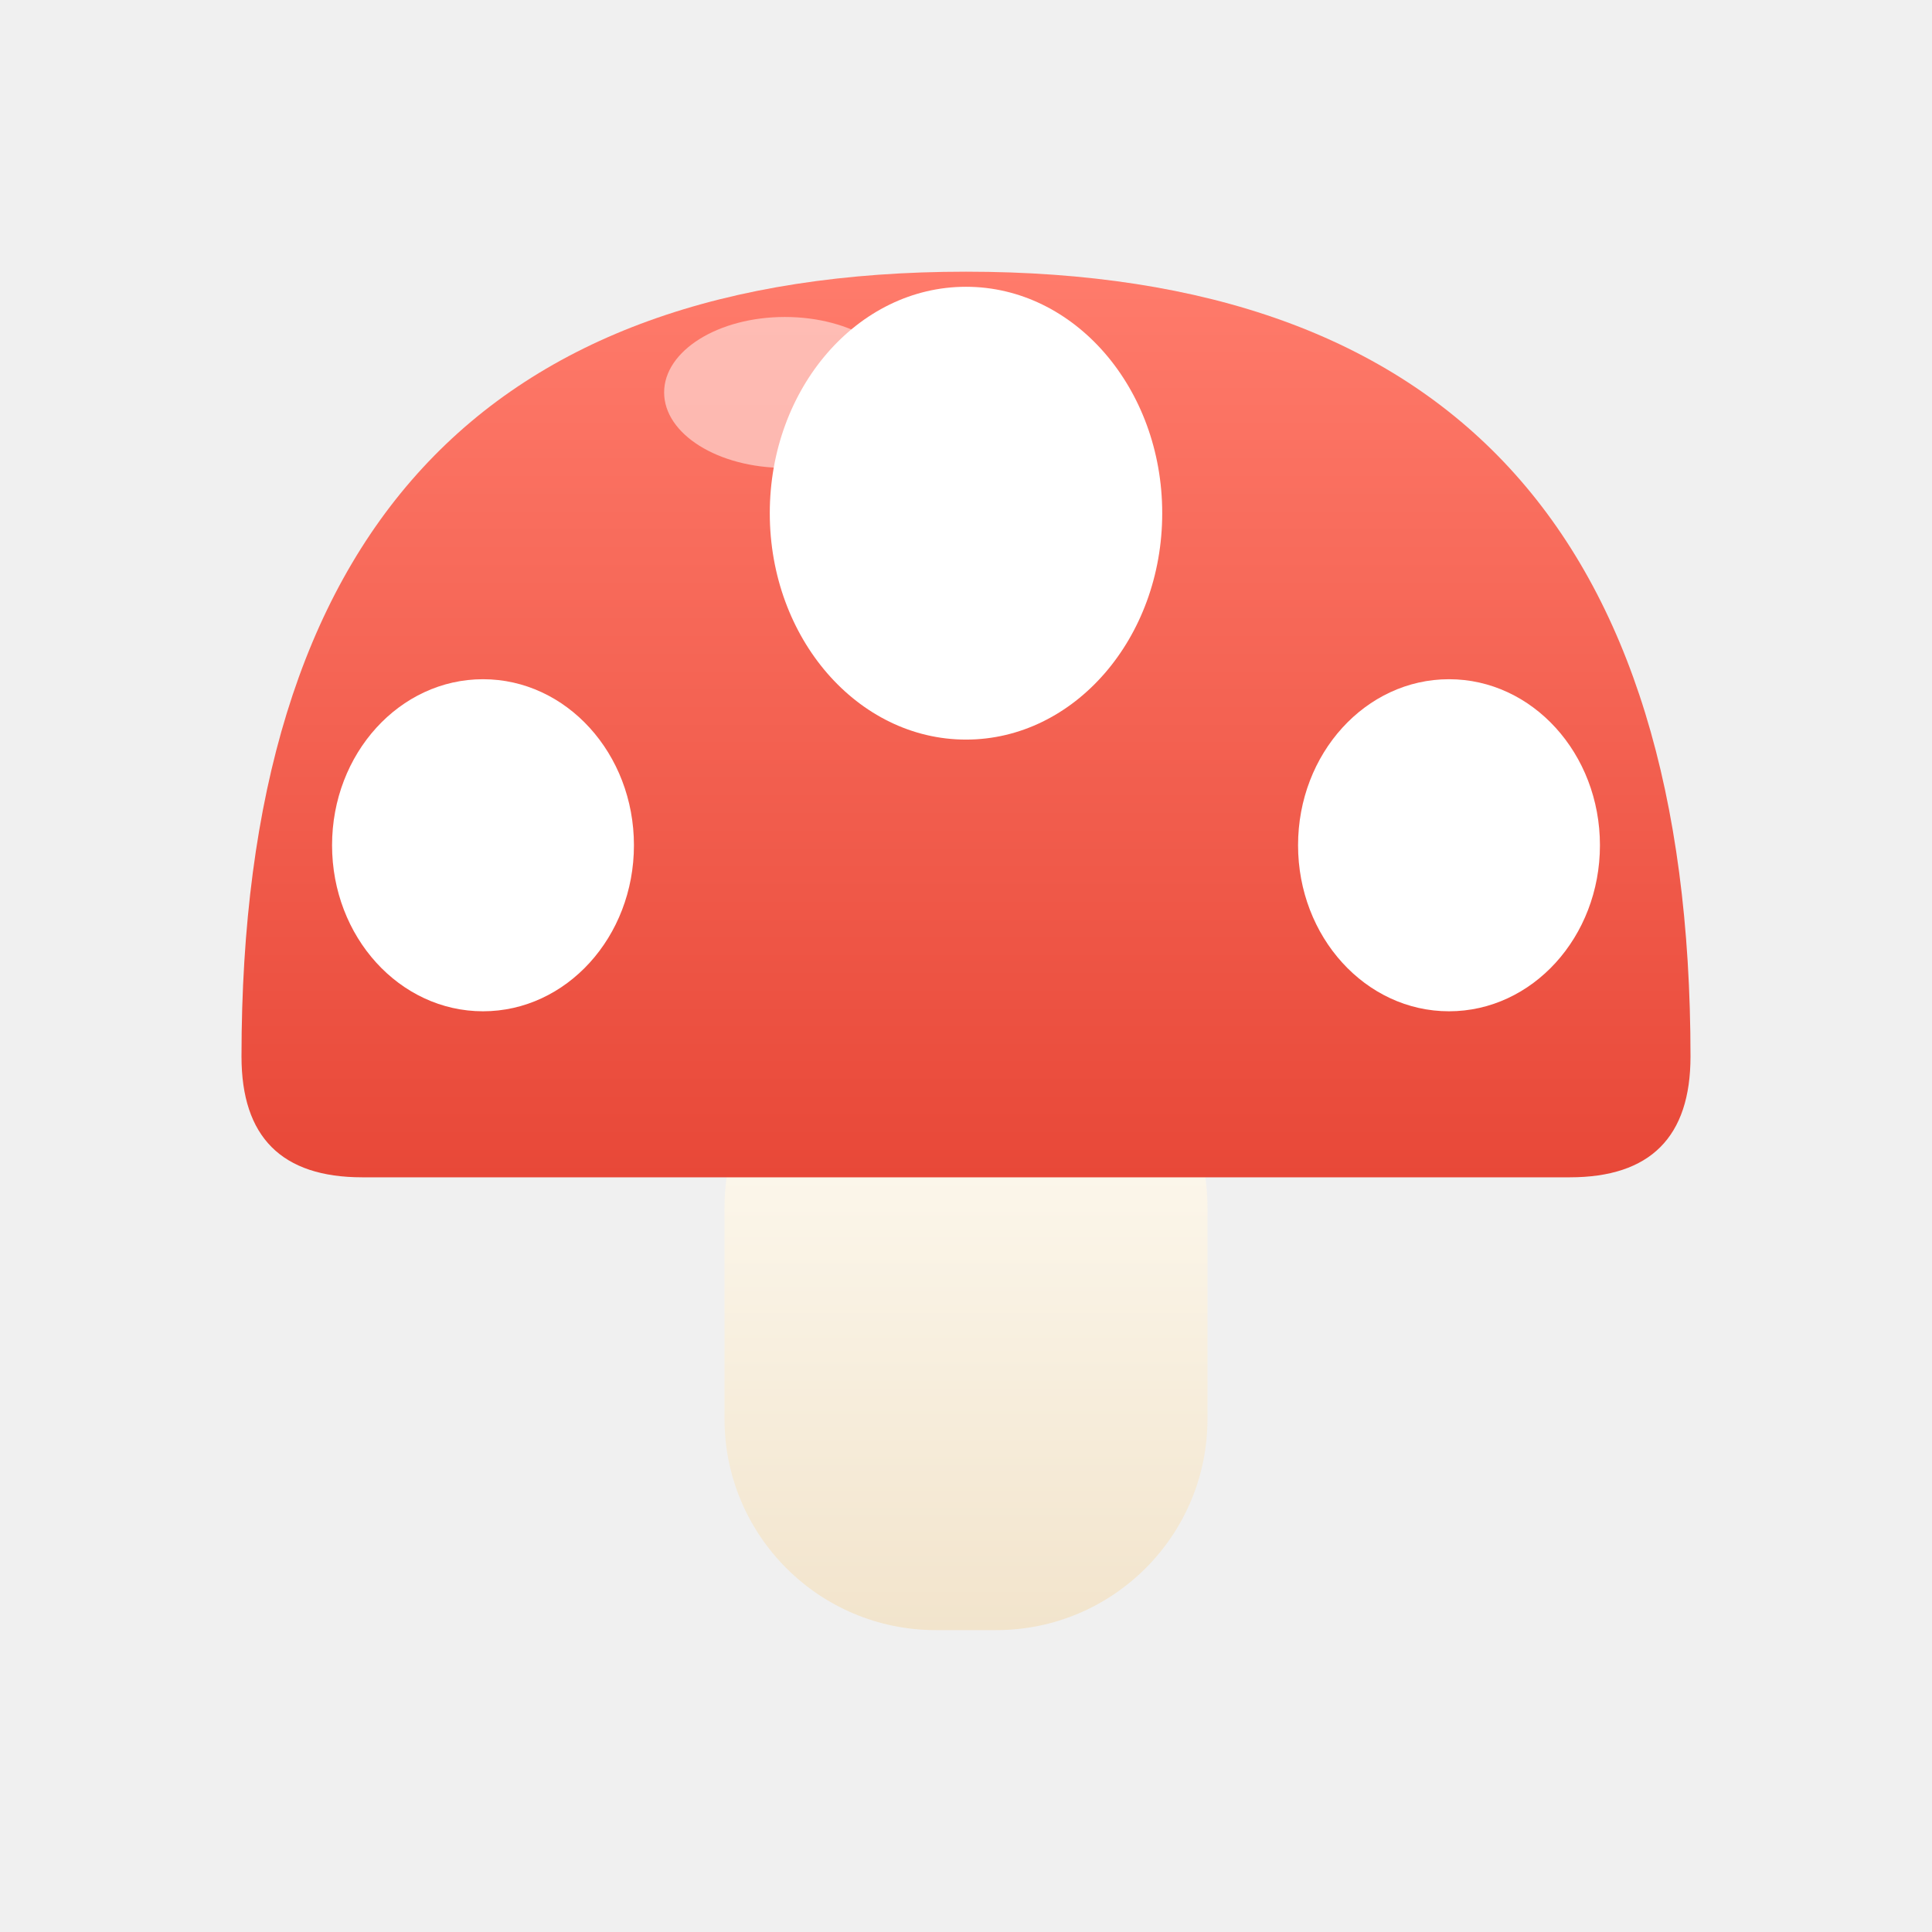
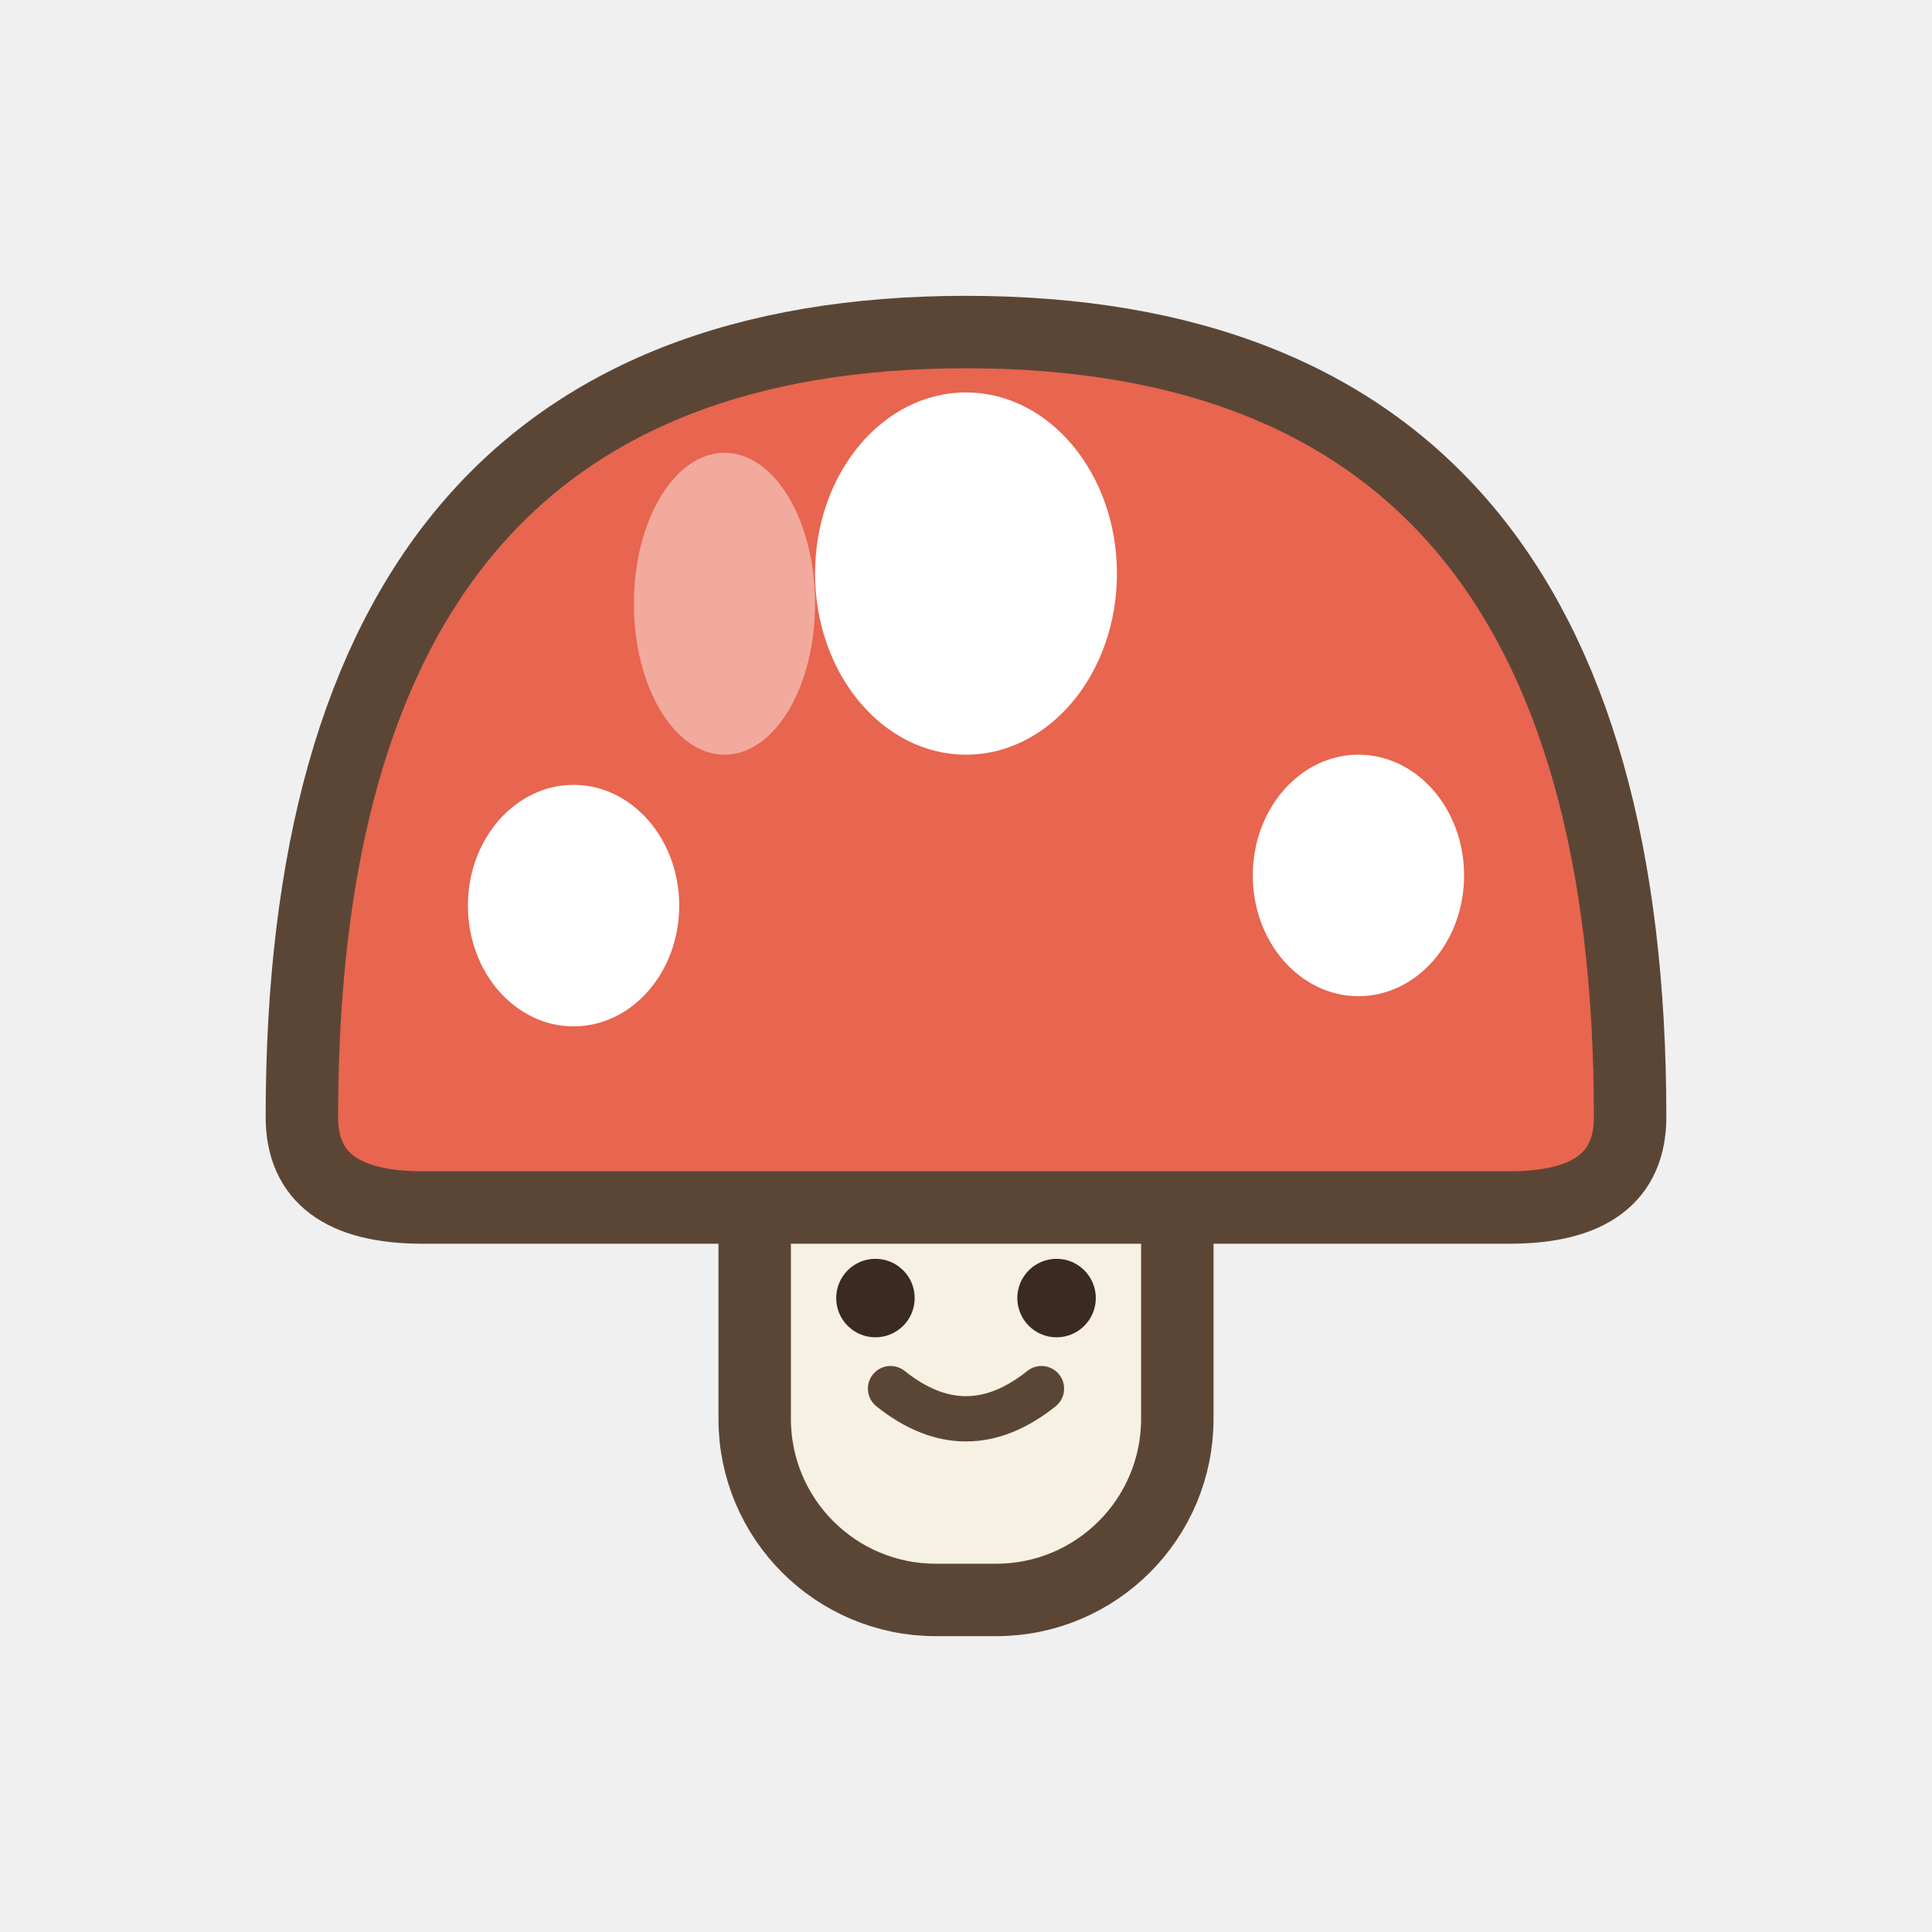
<svg xmlns="http://www.w3.org/2000/svg" viewBox="0 0 64 64">
-   <defs>
-     <linearGradient id="g-mush" x1="0" y1="0" x2="0" y2="1">
-       <stop offset="0" stop-color="#FF7B6B" />
-       <stop offset="1" stop-color="#E84838" />
-     </linearGradient>
-     <linearGradient id="g-stem" x1="0" y1="0" x2="0" y2="1">
-       <stop offset="0" stop-color="#FFFDF6" />
-       <stop offset="1" stop-color="#F2E4CC" />
-     </linearGradient>
-   </defs>
-   <rect x="24" y="33" width="16" height="21" rx="7" fill="url(#g-stem)" />
-   <path d="M8 35 Q8 9 32 9 Q56 9 56 35 Q56 39 52 39 L12 39 Q8 39 8 35 Z" fill="url(#g-mush)" />
-   <ellipse cx="32" cy="17" rx="6.5" ry="7.5" fill="#fff" />
-   <ellipse cx="16" cy="28" rx="5" ry="5.5" fill="#fff" />
-   <ellipse cx="48" cy="28" rx="5" ry="5.5" fill="#fff" />
-   <ellipse cx="26" cy="13" rx="4" ry="2.5" fill="#fff" opacity=".5" />
+   <style>.st{stroke:#5B4636;stroke-width:2.4;stroke-linejoin:round;stroke-linecap:round}.th{stroke:#5B4636;stroke-width:1.5;fill:none;stroke-linecap:round;stroke-linejoin:round}</style>
+   <rect class="st" x="25" y="35" width="14" height="18" rx="6" fill="#F7F1E3" />
+   <path class="st" d="M10 37 Q10 11 32 11 Q54 11 54 37 Q54 40 50 40 L14 40 Q10 40 10 37 Z" fill="#E8654F" />
+   <ellipse cx="32" cy="19" rx="5" ry="6" fill="#fff" />
+   <ellipse cx="19" cy="30" rx="3.5" ry="4" fill="#fff" />
+   <ellipse cx="45" cy="29" rx="3.5" ry="4" fill="#fff" />
+   <circle cx="29" cy="43" r="1.3" fill="#3A2A20" />
+   <circle cx="35" cy="43" r="1.3" fill="#3A2A20" />
+   <path class="th" d="M29.5 46 Q32 48 34.5 46" />
+   <ellipse cx="24" cy="20" rx="3" ry="5" fill="#fff" opacity="0.45" />
</svg>
